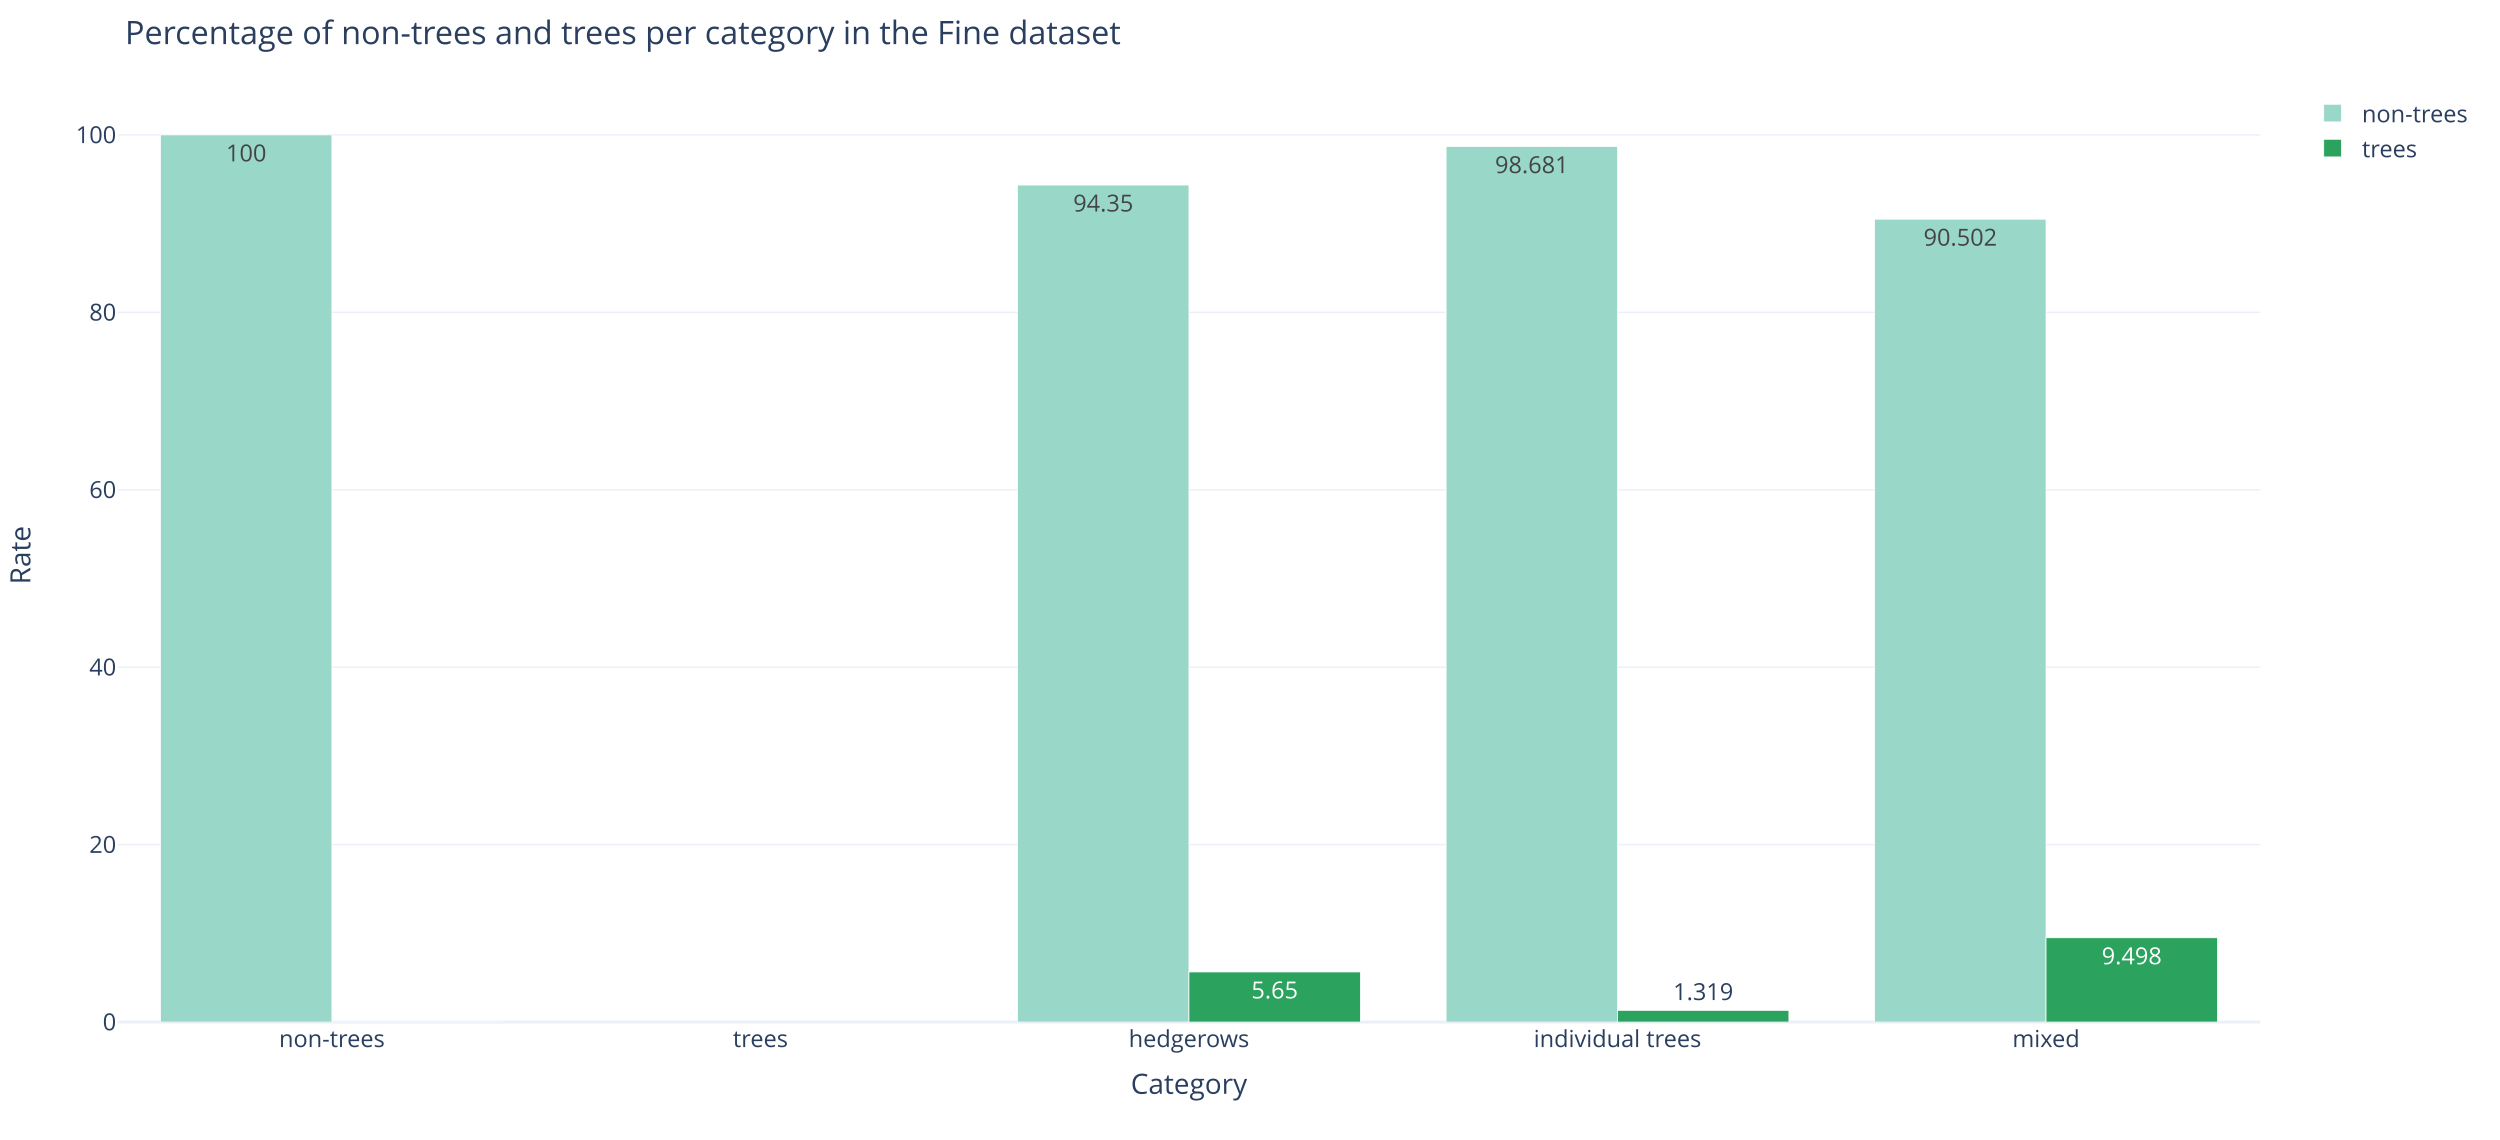
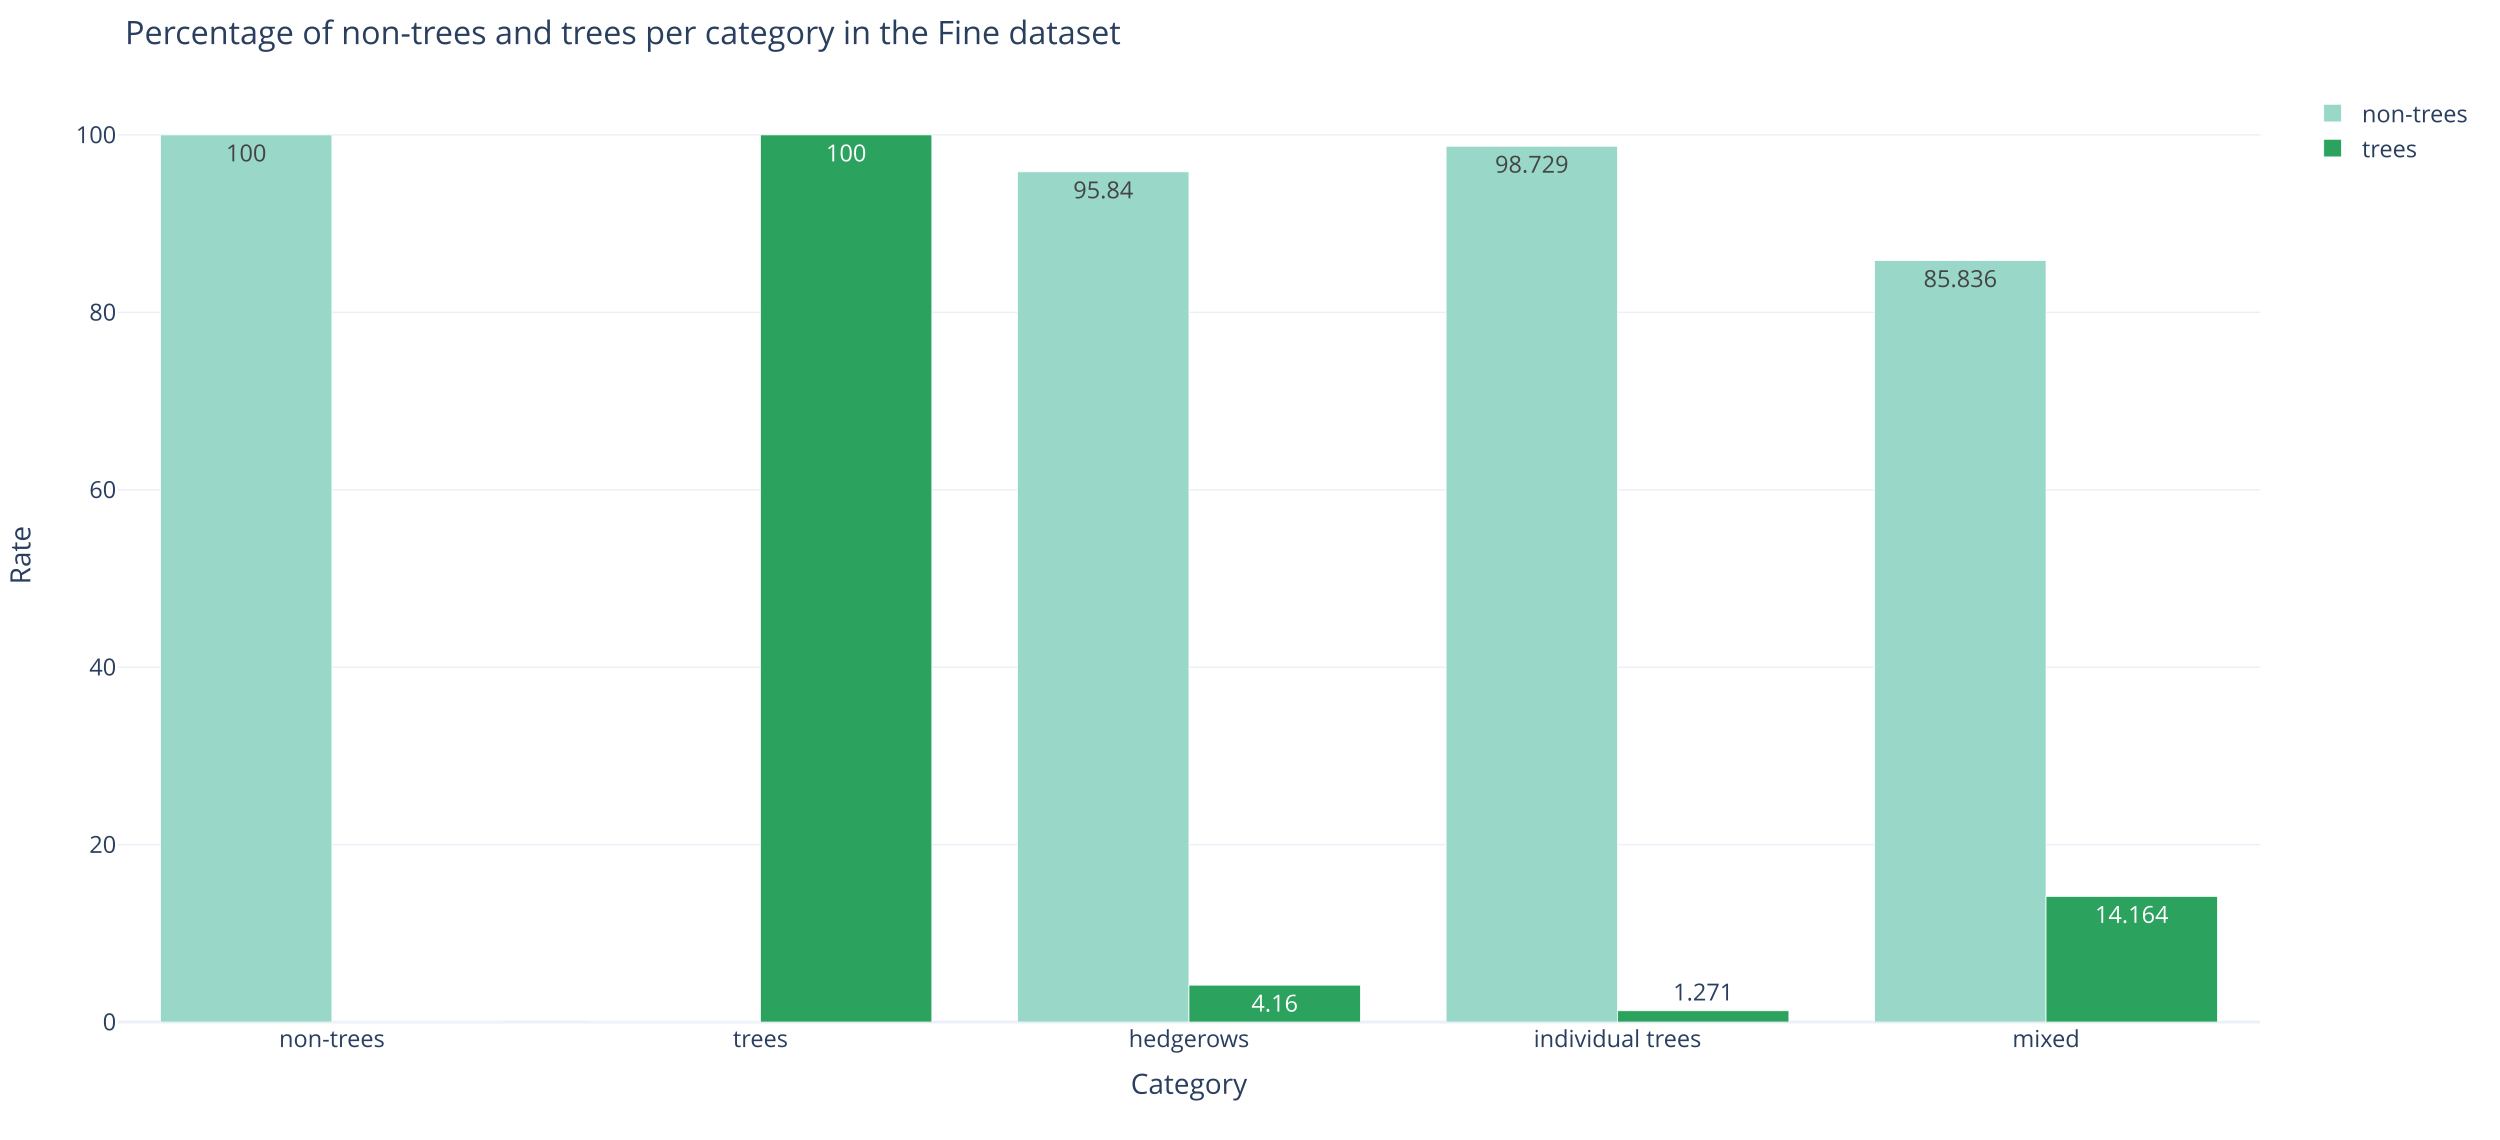
<svg xmlns="http://www.w3.org/2000/svg" class="main-svg" width="1700" height="775" style="" viewBox="0 0 1700 775">
  <rect x="0" y="0" width="1700" height="775" style="fill: rgb(255, 255, 255); fill-opacity: 1;" />
-   <defs id="defs-7dfe89">
+   <defs id="defs-314b40">
    <g class="clips">
-       <clipPath id="clip7dfe89xyplot" class="plotclip">
+       <clipPath id="clip314b40xyplot" class="plotclip">
        <rect width="1457" height="635" />
      </clipPath>
-       <clipPath class="axesclip" id="clip7dfe89x">
+       <clipPath class="axesclip" id="clip314b40x">
        <rect x="80" y="0" width="1457" height="775" />
      </clipPath>
-       <clipPath class="axesclip" id="clip7dfe89y">
+       <clipPath class="axesclip" id="clip314b40y">
        <rect x="0" y="60" width="1700" height="635" />
      </clipPath>
-       <clipPath class="axesclip" id="clip7dfe89xy">
+       <clipPath class="axesclip" id="clip314b40xy">
        <rect x="80" y="60" width="1457" height="635" />
      </clipPath>
    </g>
    <g class="gradients" />
    <g class="patterns" />
  </defs>
  <g class="bglayer" />
  <g class="layer-below">
    <g class="imagelayer" />
    <g class="shapelayer" />
  </g>
  <g class="cartesianlayer">
    <g class="subplot xy">
      <g class="layer-subplot">
        <g class="shapelayer" />
        <g class="imagelayer" />
      </g>
      <g class="minor-gridlayer">
        <g class="x" />
        <g class="y" />
      </g>
      <g class="gridlayer">
        <g class="x" />
        <g class="y">
          <path class="ygrid crisp" transform="translate(0,574.35)" d="M80,0h1457" style="stroke: rgb(235, 240, 248); stroke-opacity: 1; stroke-width: 1px;" />
          <path class="ygrid crisp" transform="translate(0,453.7)" d="M80,0h1457" style="stroke: rgb(235, 240, 248); stroke-opacity: 1; stroke-width: 1px;" />
          <path class="ygrid crisp" transform="translate(0,333.05)" d="M80,0h1457" style="stroke: rgb(235, 240, 248); stroke-opacity: 1; stroke-width: 1px;" />
          <path class="ygrid crisp" transform="translate(0,212.4)" d="M80,0h1457" style="stroke: rgb(235, 240, 248); stroke-opacity: 1; stroke-width: 1px;" />
          <path class="ygrid crisp" transform="translate(0,91.75)" d="M80,0h1457" style="stroke: rgb(235, 240, 248); stroke-opacity: 1; stroke-width: 1px;" />
        </g>
      </g>
      <g class="zerolinelayer">
        <path class="yzl zl crisp" transform="translate(0,695)" d="M80,0h1457" style="stroke: rgb(235, 240, 248); stroke-opacity: 1; stroke-width: 2px;" />
      </g>
      <path class="xlines-below" />
      <path class="ylines-below" />
      <g class="overlines-below" />
      <g class="xaxislayer-below" />
      <g class="yaxislayer-below" />
      <g class="overaxes-below" />
-       <g class="plot" transform="translate(80,60)" clip-path="url(#clip7dfe89xyplot)">
+       <g class="plot" transform="translate(80,60)" clip-path="url(#clip314b40xyplot)">
        <g class="barlayer mlayer">
          <g class="trace bars" style="opacity: 1;">
            <g class="points">
              <g class="point">
                <path d="M29.14,635V31.75H145.7V635Z" style="vector-effect: non-scaling-stroke; opacity: 1; stroke-width: 0.5px; fill: rgb(153, 216, 201); fill-opacity: 1; stroke: rgb(255, 255, 255); stroke-opacity: 1;" />
                <text class="bartext bartext-inside" text-anchor="middle" data-notex="1" x="0" y="0" style="font-family: 'Open Sans', verdana, arial, sans-serif; font-size: 16px; fill: rgb(68, 68, 68); fill-opacity: 1; white-space: pre;" transform="translate(87.42,49.75)">100</text>
              </g>
              <g class="point">
-                 <path d="M0,0Z" style="vector-effect: non-scaling-stroke; opacity: 1; stroke-width: 0px; fill: rgb(153, 216, 201); fill-opacity: 1; stroke: rgb(255, 255, 255); stroke-opacity: 1;" />
-               </g>
-               <g class="point">
-                 <path d="M611.94,635V65.83H728.5V635Z" style="vector-effect: non-scaling-stroke; opacity: 1; stroke-width: 0.5px; fill: rgb(153, 216, 201); fill-opacity: 1; stroke: rgb(255, 255, 255); stroke-opacity: 1;" />
-                 <text class="bartext bartext-inside" text-anchor="middle" data-notex="1" x="0" y="0" style="font-family: 'Open Sans', verdana, arial, sans-serif; font-size: 16px; fill: rgb(68, 68, 68); fill-opacity: 1; white-space: pre;" transform="translate(670.22,83.83)">94.35</text>
-               </g>
-               <g class="point">
-                 <path d="M903.34,635V39.71H1019.9V635Z" style="vector-effect: non-scaling-stroke; opacity: 1; stroke-width: 0.5px; fill: rgb(153, 216, 201); fill-opacity: 1; stroke: rgb(255, 255, 255); stroke-opacity: 1;" />
-                 <text class="bartext bartext-inside" text-anchor="middle" data-notex="1" x="0" y="0" style="font-family: 'Open Sans', verdana, arial, sans-serif; font-size: 16px; fill: rgb(68, 68, 68); fill-opacity: 1; white-space: pre;" transform="translate(961.62,57.71)">98.681</text>
-               </g>
-               <g class="point">
-                 <path d="M1194.74,635V89.05H1311.3V635Z" style="vector-effect: non-scaling-stroke; opacity: 1; stroke-width: 0.5px; fill: rgb(153, 216, 201); fill-opacity: 1; stroke: rgb(255, 255, 255); stroke-opacity: 1;" />
-                 <text class="bartext bartext-inside" text-anchor="middle" data-notex="1" x="0" y="0" style="font-family: 'Open Sans', verdana, arial, sans-serif; font-size: 16px; fill: rgb(68, 68, 68); fill-opacity: 1; white-space: pre;" transform="translate(1253.02,107.05)">90.502</text>
+                 <path d="M320.54,635V635H437.1V635Z" style="vector-effect: non-scaling-stroke; opacity: 1; stroke-width: 0.5px; fill: rgb(153, 216, 201); fill-opacity: 1; stroke: rgb(255, 255, 255); stroke-opacity: 1;" />
+               </g>
+               <g class="point">
+                 <path d="M611.94,635V56.85H728.5V635Z" style="vector-effect: non-scaling-stroke; opacity: 1; stroke-width: 0.5px; fill: rgb(153, 216, 201); fill-opacity: 1; stroke: rgb(255, 255, 255); stroke-opacity: 1;" />
+                 <text class="bartext bartext-inside" text-anchor="middle" data-notex="1" x="0" y="0" style="font-family: 'Open Sans', verdana, arial, sans-serif; font-size: 16px; fill: rgb(68, 68, 68); fill-opacity: 1; white-space: pre;" transform="translate(670.22,74.85)">95.84</text>
+               </g>
+               <g class="point">
+                 <path d="M903.34,635V39.42H1019.9V635Z" style="vector-effect: non-scaling-stroke; opacity: 1; stroke-width: 0.5px; fill: rgb(153, 216, 201); fill-opacity: 1; stroke: rgb(255, 255, 255); stroke-opacity: 1;" />
+                 <text class="bartext bartext-inside" text-anchor="middle" data-notex="1" x="0" y="0" style="font-family: 'Open Sans', verdana, arial, sans-serif; font-size: 16px; fill: rgb(68, 68, 68); fill-opacity: 1; white-space: pre;" transform="translate(961.62,57.42)">98.729</text>
+               </g>
+               <g class="point">
+                 <path d="M1194.74,635V117.19H1311.3V635Z" style="vector-effect: non-scaling-stroke; opacity: 1; stroke-width: 0.5px; fill: rgb(153, 216, 201); fill-opacity: 1; stroke: rgb(255, 255, 255); stroke-opacity: 1;" />
+                 <text class="bartext bartext-inside" text-anchor="middle" data-notex="1" x="0" y="0" style="font-family: 'Open Sans', verdana, arial, sans-serif; font-size: 16px; fill: rgb(68, 68, 68); fill-opacity: 1; white-space: pre;" transform="translate(1253.02,135.19)">85.836</text>
              </g>
            </g>
          </g>
          <g class="trace bars" style="opacity: 1;">
            <g class="points">
              <g class="point">
                <path d="M145.7,635V635H262.26V635Z" style="vector-effect: non-scaling-stroke; opacity: 1; stroke-width: 0.5px; fill: rgb(44, 162, 95); fill-opacity: 1; stroke: rgb(255, 255, 255); stroke-opacity: 1;" />
              </g>
              <g class="point">
-                 <path d="M0,0Z" style="vector-effect: non-scaling-stroke; opacity: 1; stroke-width: 0px; fill: rgb(44, 162, 95); fill-opacity: 1; stroke: rgb(255, 255, 255); stroke-opacity: 1;" />
-               </g>
-               <g class="point">
-                 <path d="M728.5,635V600.92H845.06V635Z" style="vector-effect: non-scaling-stroke; opacity: 1; stroke-width: 0.5px; fill: rgb(44, 162, 95); fill-opacity: 1; stroke: rgb(255, 255, 255); stroke-opacity: 1;" />
-                 <text class="bartext bartext-inside" text-anchor="middle" data-notex="1" x="0" y="0" style="font-family: 'Open Sans', verdana, arial, sans-serif; font-size: 16px; fill: rgb(255, 255, 255); fill-opacity: 1; white-space: pre;" transform="translate(786.78,618.92)">5.65</text>
-               </g>
-               <g class="point">
-                 <path d="M1019.9,635V627.04H1136.46V635Z" style="vector-effect: non-scaling-stroke; opacity: 1; stroke-width: 0.5px; fill: rgb(44, 162, 95); fill-opacity: 1; stroke: rgb(255, 255, 255); stroke-opacity: 1;" />
-                 <text class="bartext bartext-outside" text-anchor="middle" data-notex="1" x="0" y="0" style="font-family: 'Open Sans', verdana, arial, sans-serif; font-size: 16px; fill: rgb(42, 63, 95); fill-opacity: 1; white-space: pre;" transform="translate(1078.18,620.04)">1.319</text>
-               </g>
-               <g class="point">
-                 <path d="M1311.3,635V577.7H1427.86V635Z" style="vector-effect: non-scaling-stroke; opacity: 1; stroke-width: 0.5px; fill: rgb(44, 162, 95); fill-opacity: 1; stroke: rgb(255, 255, 255); stroke-opacity: 1;" />
-                 <text class="bartext bartext-inside" text-anchor="middle" data-notex="1" x="0" y="0" style="font-family: 'Open Sans', verdana, arial, sans-serif; font-size: 16px; fill: rgb(255, 255, 255); fill-opacity: 1; white-space: pre;" transform="translate(1369.58,595.7)">9.498</text>
+                 <path d="M437.1,635V31.75H553.66V635Z" style="vector-effect: non-scaling-stroke; opacity: 1; stroke-width: 0.5px; fill: rgb(44, 162, 95); fill-opacity: 1; stroke: rgb(255, 255, 255); stroke-opacity: 1;" />
+                 <text class="bartext bartext-inside" text-anchor="middle" data-notex="1" x="0" y="0" style="font-family: 'Open Sans', verdana, arial, sans-serif; font-size: 16px; fill: rgb(255, 255, 255); fill-opacity: 1; white-space: pre;" transform="translate(495.38,49.75)">100</text>
+               </g>
+               <g class="point">
+                 <path d="M728.5,635V609.9H845.06V635Z" style="vector-effect: non-scaling-stroke; opacity: 1; stroke-width: 0.5px; fill: rgb(44, 162, 95); fill-opacity: 1; stroke: rgb(255, 255, 255); stroke-opacity: 1;" />
+                 <text class="bartext bartext-inside" text-anchor="middle" data-notex="1" x="0" y="0" style="font-family: 'Open Sans', verdana, arial, sans-serif; font-size: 16px; fill: rgb(255, 255, 255); fill-opacity: 1; white-space: pre;" transform="translate(786.78,627.9)">4.16</text>
+               </g>
+               <g class="point">
+                 <path d="M1019.9,635V627.33H1136.46V635Z" style="vector-effect: non-scaling-stroke; opacity: 1; stroke-width: 0.5px; fill: rgb(44, 162, 95); fill-opacity: 1; stroke: rgb(255, 255, 255); stroke-opacity: 1;" />
+                 <text class="bartext bartext-outside" text-anchor="middle" data-notex="1" x="0" y="0" style="font-family: 'Open Sans', verdana, arial, sans-serif; font-size: 16px; fill: rgb(42, 63, 95); fill-opacity: 1; white-space: pre;" transform="translate(1078.18,620.33)">1.271</text>
+               </g>
+               <g class="point">
+                 <path d="M1311.3,635V549.56H1427.86V635Z" style="vector-effect: non-scaling-stroke; opacity: 1; stroke-width: 0.5px; fill: rgb(44, 162, 95); fill-opacity: 1; stroke: rgb(255, 255, 255); stroke-opacity: 1;" />
+                 <text class="bartext bartext-inside" text-anchor="middle" data-notex="1" x="0" y="0" style="font-family: 'Open Sans', verdana, arial, sans-serif; font-size: 16px; fill: rgb(255, 255, 255); fill-opacity: 1; white-space: pre;" transform="translate(1369.58,567.56)">14.164</text>
              </g>
            </g>
          </g>
        </g>
      </g>
      <g class="overplot" />
      <path class="xlines-above crisp" d="M0,0" style="fill: none;" />
      <path class="ylines-above crisp" d="M0,0" style="fill: none;" />
      <g class="overlines-above" />
      <g class="xaxislayer-above">
        <g class="xtick">
          <text text-anchor="middle" x="0" y="712" transform="translate(225.7,0)" style="font-family: 'Open Sans', verdana, arial, sans-serif; font-size: 16px; fill: rgb(42, 63, 95); fill-opacity: 1; white-space: pre; opacity: 1;">non-trees</text>
        </g>
        <g class="xtick">
          <text text-anchor="middle" x="0" y="712" transform="translate(517.1,0)" style="font-family: 'Open Sans', verdana, arial, sans-serif; font-size: 16px; fill: rgb(42, 63, 95); fill-opacity: 1; white-space: pre; opacity: 1;">trees</text>
        </g>
        <g class="xtick">
          <text text-anchor="middle" x="0" y="712" transform="translate(808.5,0)" style="font-family: 'Open Sans', verdana, arial, sans-serif; font-size: 16px; fill: rgb(42, 63, 95); fill-opacity: 1; white-space: pre; opacity: 1;">hedgerows</text>
        </g>
        <g class="xtick">
          <text text-anchor="middle" x="0" y="712" transform="translate(1099.9,0)" style="font-family: 'Open Sans', verdana, arial, sans-serif; font-size: 16px; fill: rgb(42, 63, 95); fill-opacity: 1; white-space: pre; opacity: 1;">individual trees</text>
        </g>
        <g class="xtick">
          <text text-anchor="middle" x="0" y="712" transform="translate(1391.3,0)" style="font-family: 'Open Sans', verdana, arial, sans-serif; font-size: 16px; fill: rgb(42, 63, 95); fill-opacity: 1; white-space: pre; opacity: 1;">mixed</text>
        </g>
      </g>
      <g class="yaxislayer-above">
        <g class="ytick">
          <text text-anchor="end" x="79" y="5.6" transform="translate(0,695)" style="font-family: 'Open Sans', verdana, arial, sans-serif; font-size: 16px; fill: rgb(42, 63, 95); fill-opacity: 1; white-space: pre; opacity: 1;">0</text>
        </g>
        <g class="ytick">
          <text text-anchor="end" x="79" y="5.6" style="font-family: 'Open Sans', verdana, arial, sans-serif; font-size: 16px; fill: rgb(42, 63, 95); fill-opacity: 1; white-space: pre; opacity: 1;" transform="translate(0,574.35)">20</text>
        </g>
        <g class="ytick">
          <text text-anchor="end" x="79" y="5.6" style="font-family: 'Open Sans', verdana, arial, sans-serif; font-size: 16px; fill: rgb(42, 63, 95); fill-opacity: 1; white-space: pre; opacity: 1;" transform="translate(0,453.7)">40</text>
        </g>
        <g class="ytick">
          <text text-anchor="end" x="79" y="5.6" style="font-family: 'Open Sans', verdana, arial, sans-serif; font-size: 16px; fill: rgb(42, 63, 95); fill-opacity: 1; white-space: pre; opacity: 1;" transform="translate(0,333.05)">60</text>
        </g>
        <g class="ytick">
          <text text-anchor="end" x="79" y="5.6" style="font-family: 'Open Sans', verdana, arial, sans-serif; font-size: 16px; fill: rgb(42, 63, 95); fill-opacity: 1; white-space: pre; opacity: 1;" transform="translate(0,212.4)">80</text>
        </g>
        <g class="ytick">
          <text text-anchor="end" x="79" y="5.6" style="font-family: 'Open Sans', verdana, arial, sans-serif; font-size: 16px; fill: rgb(42, 63, 95); fill-opacity: 1; white-space: pre; opacity: 1;" transform="translate(0,91.75)">100</text>
        </g>
      </g>
      <g class="overaxes-above" />
    </g>
  </g>
  <g class="polarlayer" />
  <g class="smithlayer" />
  <g class="ternarylayer" />
  <g class="geolayer" />
  <g class="funnelarealayer" />
  <g class="pielayer" />
  <g class="iciclelayer" />
  <g class="treemaplayer" />
  <g class="sunburstlayer" />
  <g class="glimages" />
-   <defs id="topdefs-7dfe89">
+   <defs id="topdefs-314b40">
    <g class="clips" />
-     <clipPath id="legend7dfe89">
+     <clipPath id="legend314b40">
      <rect width="122" height="58" x="0" y="0" />
    </clipPath>
  </defs>
  <g class="layer-above">
    <g class="imagelayer" />
    <g class="shapelayer" />
  </g>
  <g class="infolayer">
    <g class="legend" pointer-events="all" transform="translate(1566.14,60)">
-       <rect class="bg" shape-rendering="crispEdges" width="122" height="58" x="0" y="0" style="stroke: rgb(68, 68, 68); stroke-opacity: 1; fill: rgb(255, 255, 255); fill-opacity: 1; stroke-width: 0px;" />
-       <g class="scrollbox" transform="" clip-path="url(#legend7dfe89)">
+       <rect class="bg" shape-rendering="crispEdges" style="stroke: rgb(68, 68, 68); stroke-opacity: 1; fill: rgb(255, 255, 255); fill-opacity: 1; stroke-width: 0px;" width="122" height="58" x="0" y="0" />
+       <g class="scrollbox" transform="" clip-path="url(#legend314b40)">
        <g class="groups" transform="">
          <g class="traces" transform="translate(0,16.9)" style="opacity: 1;">
            <text class="legendtext" text-anchor="start" x="40" y="6.24" style="font-family: 'Open Sans', verdana, arial, sans-serif; font-size: 16px; fill: rgb(42, 63, 95); fill-opacity: 1; white-space: pre;">non-trees</text>
            <g class="layers" style="opacity: 1;">
              <g class="legendfill" />
              <g class="legendlines" />
              <g class="legendsymbols">
                <g class="legendpoints">
                  <path class="legendundefined" d="M6,6H-6V-6H6Z" transform="translate(20,0)" style="stroke-width: 0.5px; fill: rgb(153, 216, 201); fill-opacity: 1; stroke: rgb(255, 255, 255); stroke-opacity: 1;" />
                </g>
              </g>
            </g>
            <rect class="legendtoggle" x="0" y="-11.9" width="116.375" height="23.8" style="fill: rgb(0, 0, 0); fill-opacity: 0;" />
          </g>
        </g>
        <g class="groups" transform="">
          <g class="traces" transform="translate(0,40.7)" style="opacity: 1;">
            <text class="legendtext" text-anchor="start" x="40" y="6.24" style="font-family: 'Open Sans', verdana, arial, sans-serif; font-size: 16px; fill: rgb(42, 63, 95); fill-opacity: 1; white-space: pre;">trees</text>
            <g class="layers" style="opacity: 1;">
              <g class="legendfill" />
              <g class="legendlines" />
              <g class="legendsymbols">
                <g class="legendpoints">
                  <path class="legendundefined" d="M6,6H-6V-6H6Z" transform="translate(20,0)" style="stroke-width: 0.5px; fill: rgb(44, 162, 95); fill-opacity: 1; stroke: rgb(255, 255, 255); stroke-opacity: 1;" />
                </g>
              </g>
            </g>
            <rect class="legendtoggle" x="0" y="-11.9" width="116.375" height="23.8" style="fill: rgb(0, 0, 0); fill-opacity: 0;" />
          </g>
        </g>
      </g>
-       <rect class="scrollbar" rx="20" ry="3" width="0" height="0" x="0" y="0" style="fill: rgb(128, 139, 164); fill-opacity: 1;" />
+       <rect class="scrollbar" rx="20" ry="3" width="0" height="0" style="fill: rgb(128, 139, 164); fill-opacity: 1;" x="0" y="0" />
    </g>
    <g class="g-gtitle">
      <text class="gtitle" x="85" y="30" text-anchor="start" dy="0em" style="font-family: 'Open Sans', verdana, arial, sans-serif; font-size: 22px; fill: rgb(42, 63, 95); opacity: 1; font-weight: normal; white-space: pre;">Percentage of non-trees and trees per category in the Fine dataset</text>
    </g>
    <g class="g-xtitle">
      <text class="xtitle" x="808.5" y="743.8" text-anchor="middle" style="font-family: 'Open Sans', verdana, arial, sans-serif; font-size: 19px; fill: rgb(42, 63, 95); opacity: 1; font-weight: normal; white-space: pre;">Category</text>
    </g>
    <g class="g-ytitle">
      <text class="ytitle" transform="rotate(-90,20.65313,377.5)" x="20.653" y="377.5" text-anchor="middle" style="font-family: 'Open Sans', verdana, arial, sans-serif; font-size: 19px; fill: rgb(42, 63, 95); opacity: 1; font-weight: normal; white-space: pre;">Rate</text>
    </g>
  </g>
</svg>
